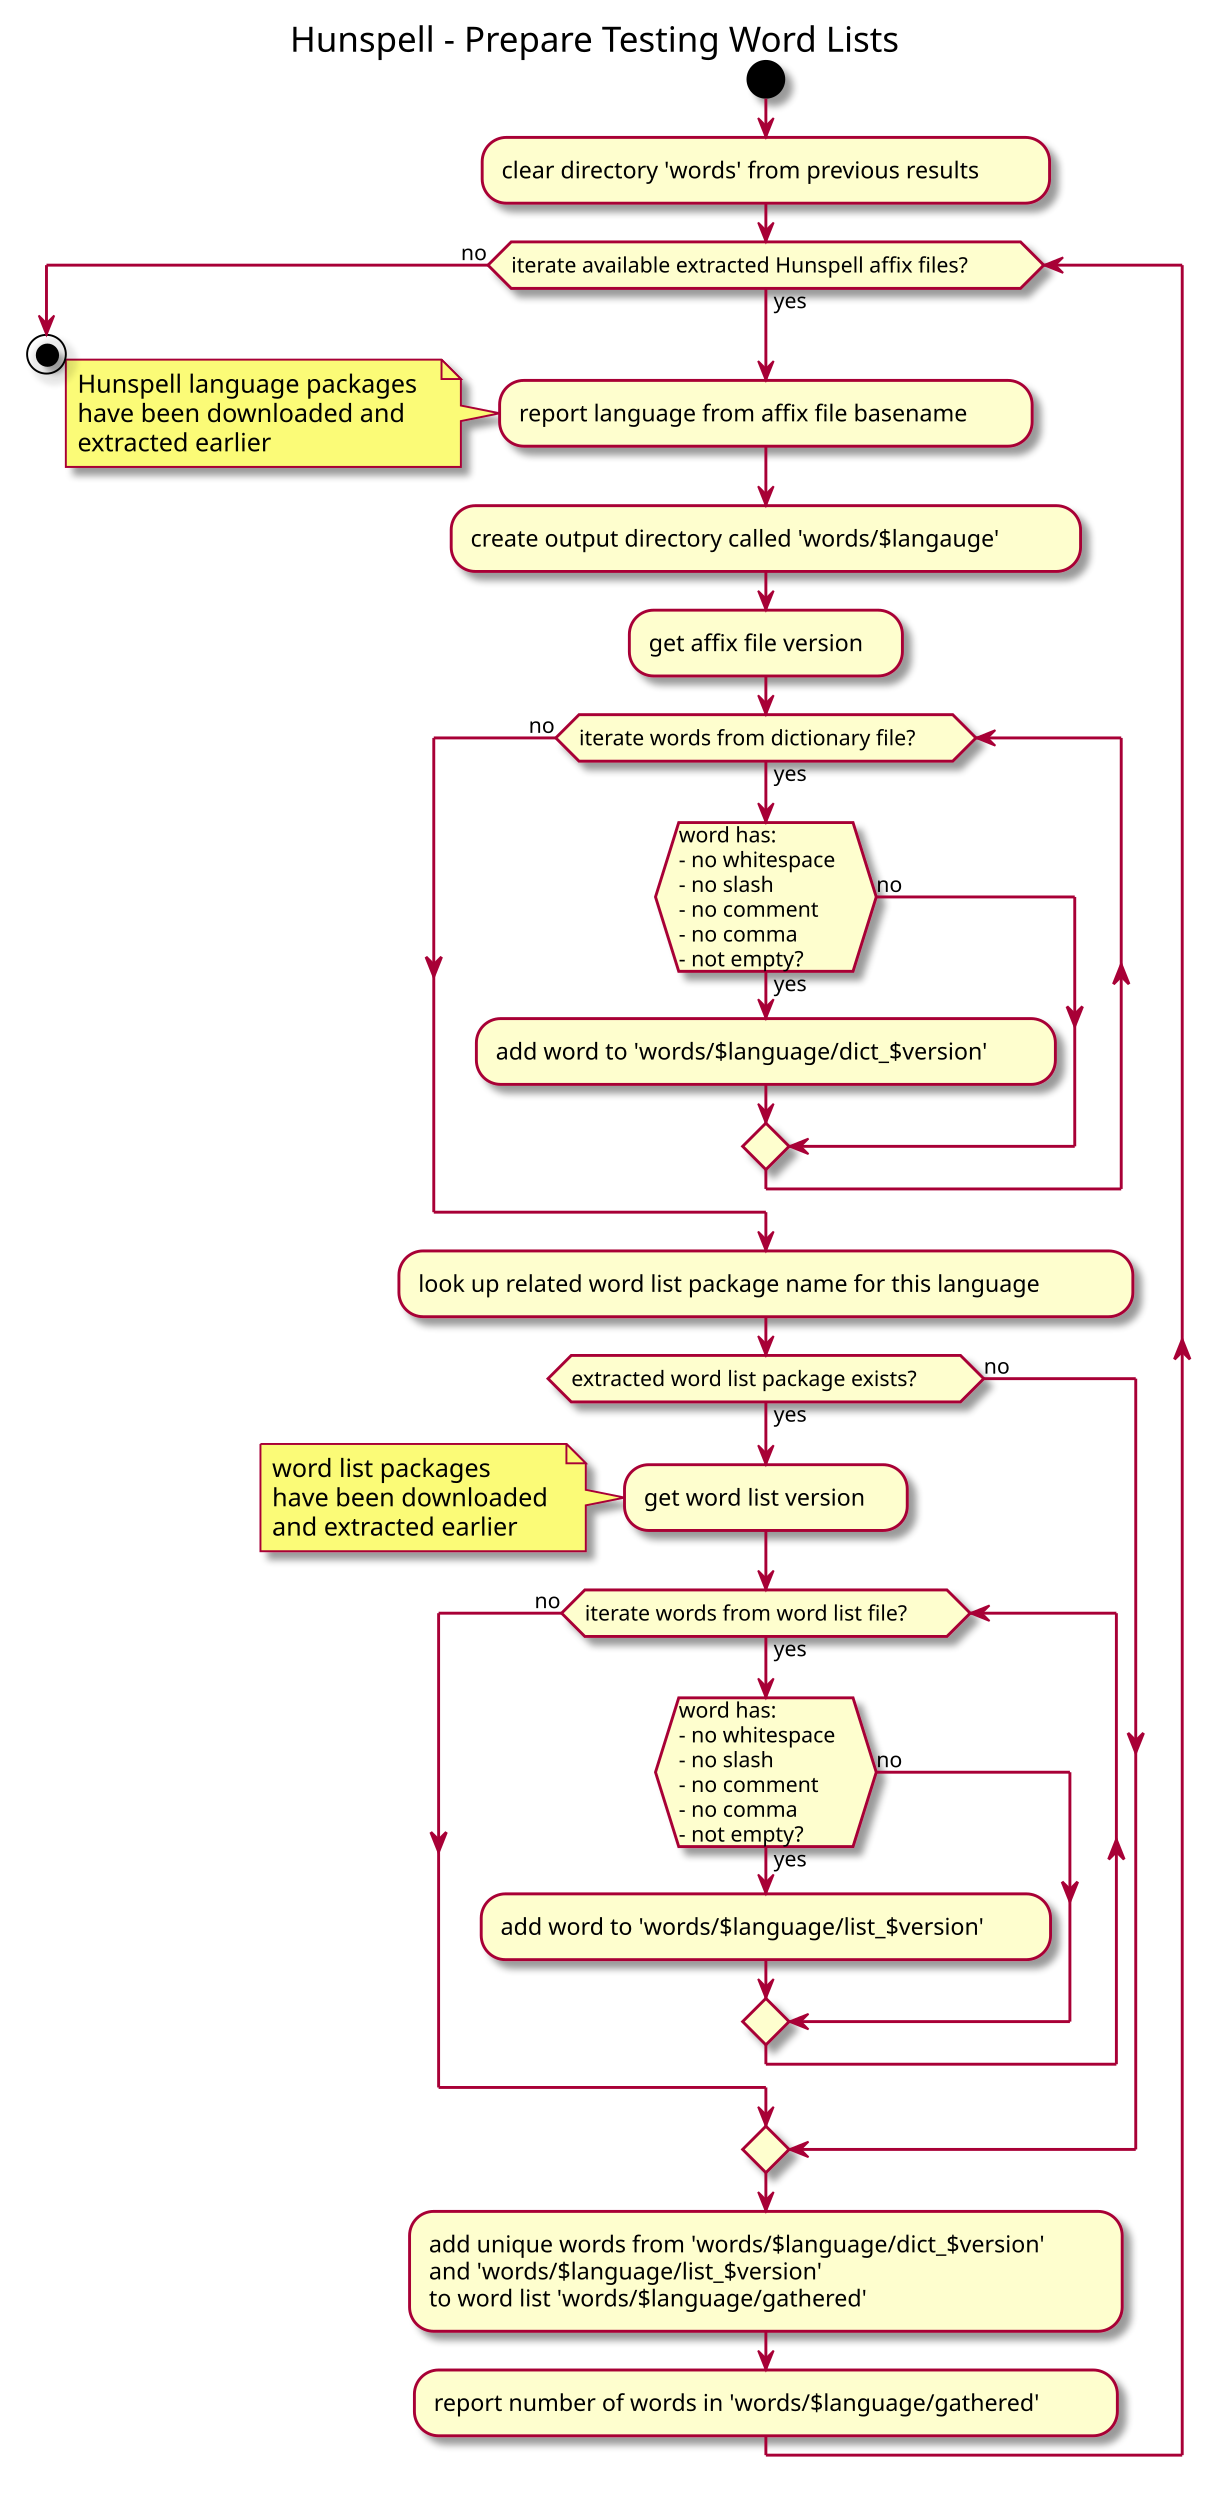
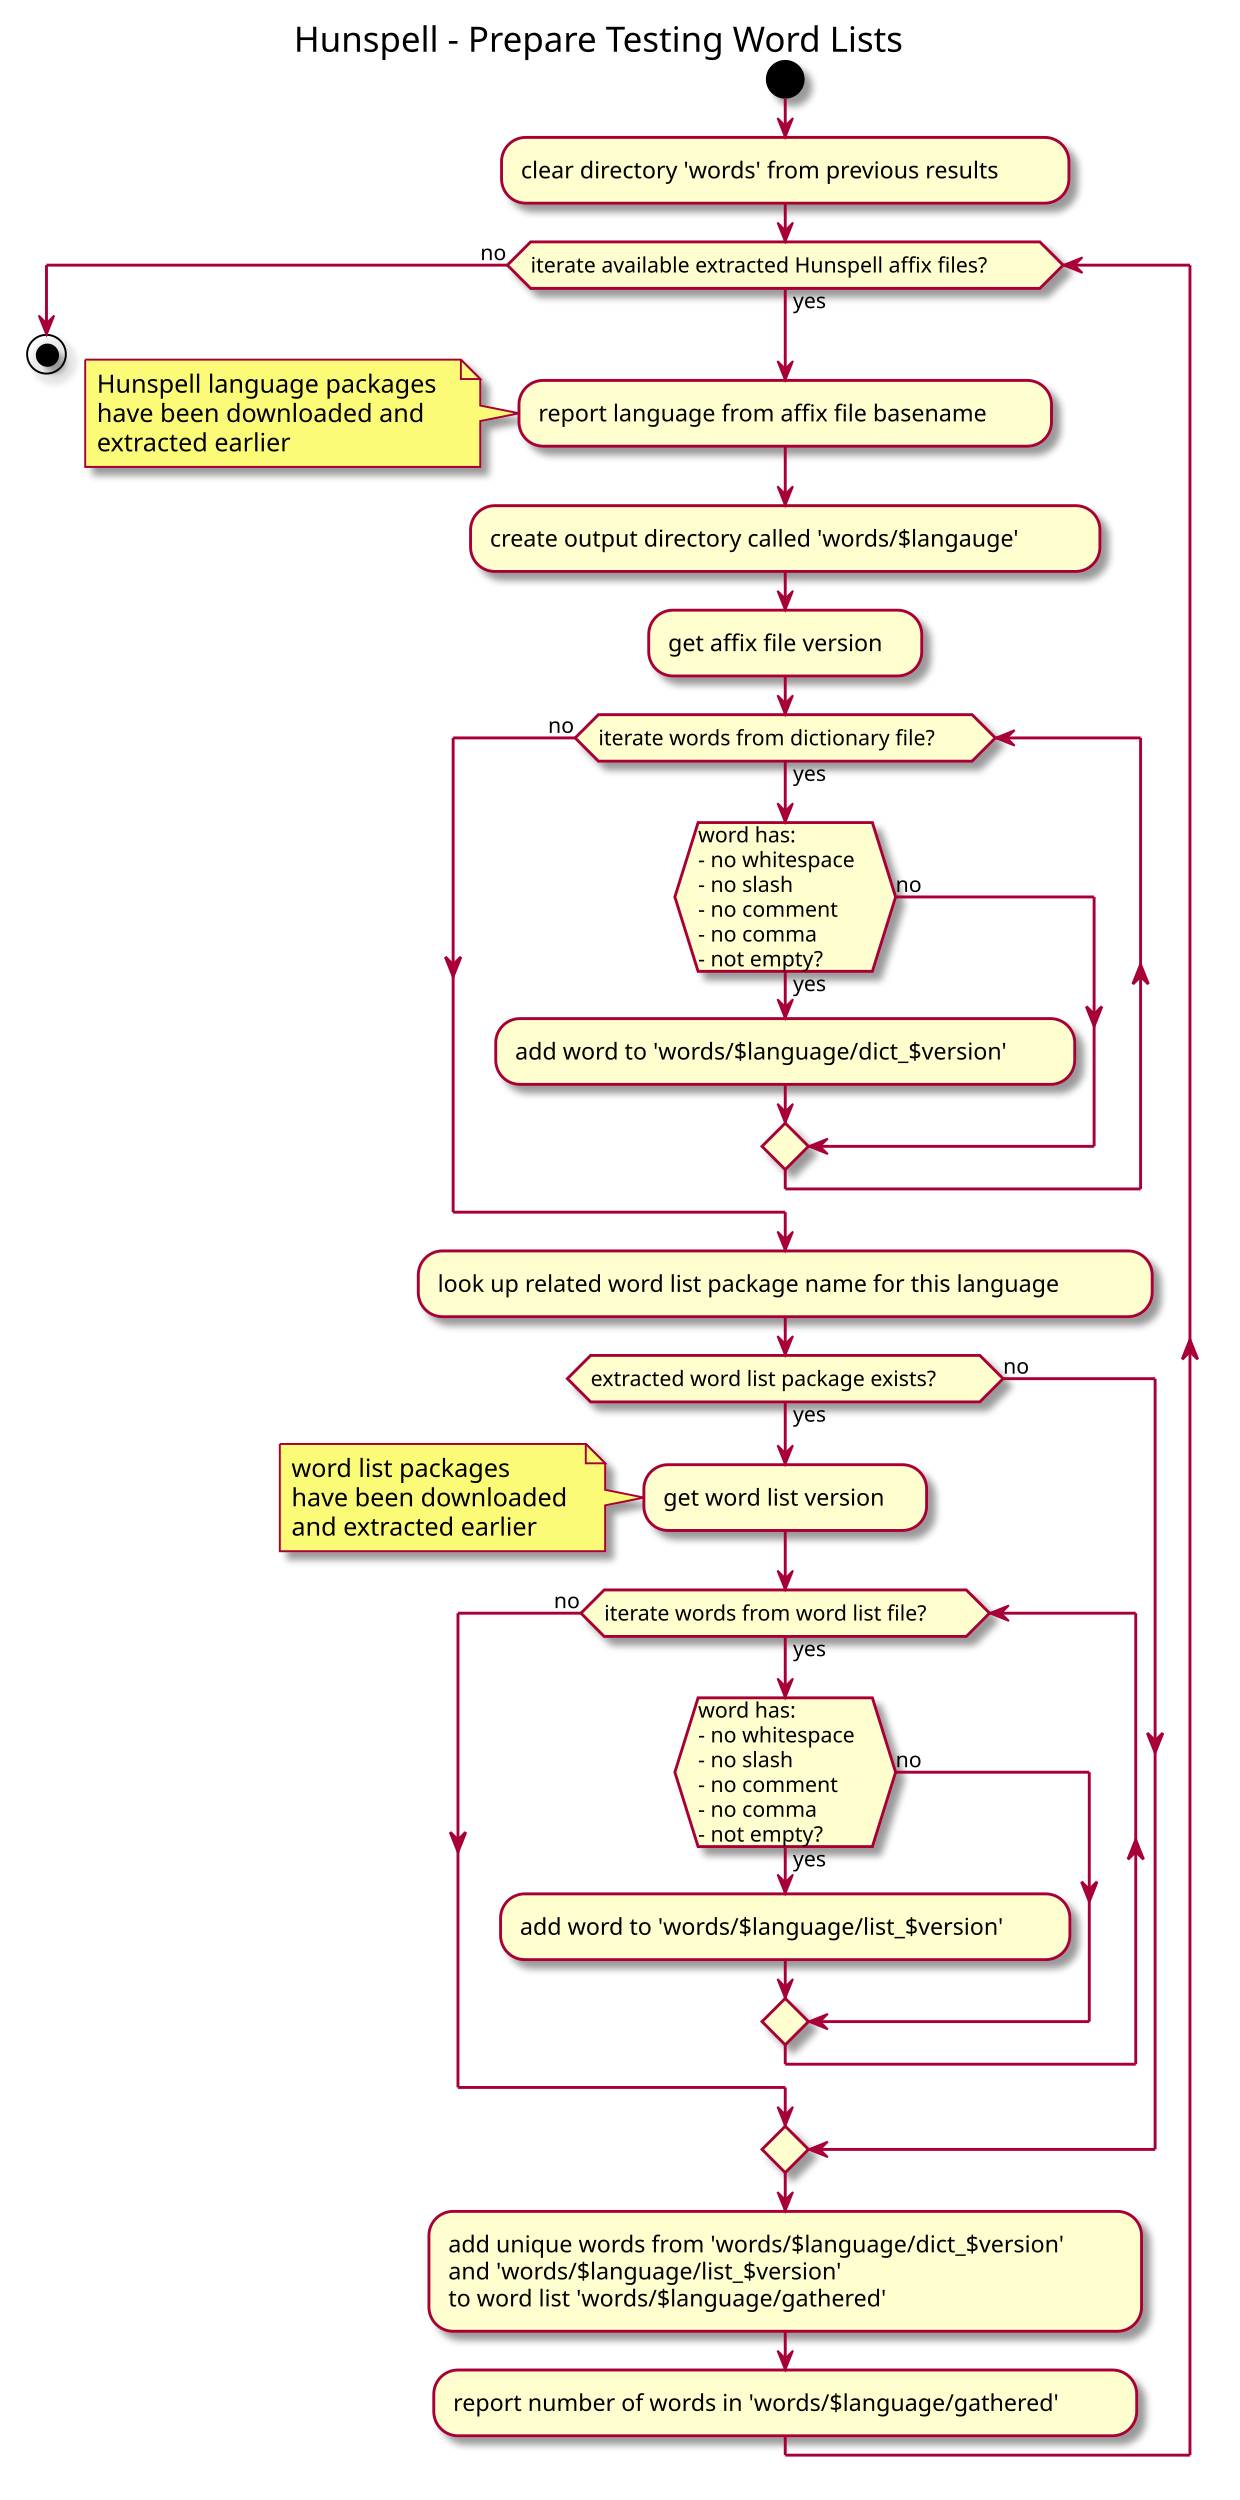
- <svg xmlns="http://www.w3.org/2000/svg" contentScriptType="application/ecmascript" contentStyleType="text/css" height="1291px" preserveAspectRatio="none" style="width:636px;height:1291px;" version="1.1" viewBox="0 0 636 1291" width="636px" zoomAndPan="magnify">
+ <svg xmlns="http://www.w3.org/2000/svg" contentScriptType="application/ecmascript" contentStyleType="text/css" height="1291px" preserveAspectRatio="none" style="width:640px;height:1291px;" version="1.1" viewBox="0 0 640 1291" width="640px" zoomAndPan="magnify">
  <defs>
    <linearGradient id="gq3hmxsclxlo10" x1="0%" x2="100%" y1="50%" y2="50%">
      <stop offset="0%" stop-color="#FFFFFF" />
      <stop offset="100%" stop-color="#FFFFFF" />
    </linearGradient>
    <filter height="300%" id="fq3hmxsclxlo1" width="300%" x="-1" y="-1">
      <feGaussianBlur result="blurOut" stdDeviation="2.0" />
      <feColorMatrix in="blurOut" result="blurOut2" type="matrix" values="0 0 0 0 0 0 0 0 0 0 0 0 0 0 0 0 0 0 .4 0" />
      <feOffset dx="4.0" dy="4.0" in="blurOut2" result="blurOut3" />
      <feBlend in="SourceGraphic" in2="blurOut3" mode="normal" />
    </filter>
  </defs>
  <g>
-     <rect fill="url(#gq3hmxsclxlo10)" height="1291" style="stroke: none; stroke-width: 1.0;" width="636" x="0" y="0" />
-     <text fill="#000000" font-family="sans-serif" font-size="18" lengthAdjust="spacingAndGlyphs" textLength="335" x="149.75" y="26.708">Hunspell - Prepare Testing Word Lists</text>
-     <ellipse cx="395.5" cy="40.953" fill="#000000" filter="url(#fq3hmxsclxlo1)" rx="10" ry="10" style="stroke: none; stroke-width: 1.0;" />
-     <rect fill="#FEFECE" filter="url(#fq3hmxsclxlo1)" height="33.969" rx="12.5" ry="12.5" style="stroke: #A80036; stroke-width: 1.5;" width="293" x="249" y="70.953" />
-     <text fill="#000000" font-family="sans-serif" font-size="12" lengthAdjust="spacingAndGlyphs" textLength="273" x="259" y="92.092">clear directory 'words' from previous results</text>
-     <path d="M34,185.727 L34,241.125 A0,0 0 0 0 34,241.125 L238,241.125 A0,0 0 0 0 238,241.125 L238,217.426 L258,213.426 L238,209.426 L238,195.727 L228,185.727 L34,185.727 A0,0 0 0 0 34,185.727 " fill="#FBFB77" filter="url(#fq3hmxsclxlo1)" style="stroke: #A80036; stroke-width: 1.0;" />
-     <path d="M228,185.727 L228,195.727 L238,195.727 L228,185.727 " fill="#FBFB77" style="stroke: #A80036; stroke-width: 1.0;" />
-     <text fill="#000000" font-family="sans-serif" font-size="13" lengthAdjust="spacingAndGlyphs" textLength="183" x="40" y="202.793">Hunspell language packages</text>
-     <text fill="#000000" font-family="sans-serif" font-size="13" lengthAdjust="spacingAndGlyphs" textLength="175" x="40" y="217.926">have been downloaded and</text>
-     <text fill="#000000" font-family="sans-serif" font-size="13" lengthAdjust="spacingAndGlyphs" textLength="105" x="40" y="233.059">extracted earlier</text>
-     <rect fill="#FEFECE" filter="url(#fq3hmxsclxlo1)" height="33.969" rx="12.5" ry="12.5" style="stroke: #A80036; stroke-width: 1.5;" width="275" x="258" y="196.441" />
-     <text fill="#000000" font-family="sans-serif" font-size="12" lengthAdjust="spacingAndGlyphs" textLength="255" x="268" y="217.58">report language from affix file basename</text>
-     <rect fill="#FEFECE" filter="url(#fq3hmxsclxlo1)" height="33.969" rx="12.5" ry="12.5" style="stroke: #A80036; stroke-width: 1.5;" width="325" x="233" y="261.125" />
-     <text fill="#000000" font-family="sans-serif" font-size="12" lengthAdjust="spacingAndGlyphs" textLength="305" x="243" y="282.264">create output directory called 'words/$langauge'</text>
-     <rect fill="#FEFECE" filter="url(#fq3hmxsclxlo1)" height="33.969" rx="12.5" ry="12.5" style="stroke: #A80036; stroke-width: 1.5;" width="141" x="325" y="315.094" />
-     <text fill="#000000" font-family="sans-serif" font-size="12" lengthAdjust="spacingAndGlyphs" textLength="121" x="335" y="336.232">get affix file version</text>
-     <rect fill="#FEFECE" filter="url(#fq3hmxsclxlo1)" height="33.969" rx="12.5" ry="12.5" style="stroke: #A80036; stroke-width: 1.5;" width="299" x="246" y="526.003" />
-     <text fill="#000000" font-family="sans-serif" font-size="12" lengthAdjust="spacingAndGlyphs" textLength="279" x="256" y="547.142">add word to 'words/$language/dict_$version'</text>
-     <polygon fill="#FEFECE" filter="url(#fq3hmxsclxlo1)" points="350.5,424.773,440.5,424.773,452.5,463.187,440.5,501.601,350.5,501.601,338.5,463.187,350.5,424.773" style="stroke: #A80036; stroke-width: 1.5;" />
-     <text fill="#000000" font-family="sans-serif" font-size="11" lengthAdjust="spacingAndGlyphs" textLength="20" x="399.5" y="511.812">yes</text>
-     <text fill="#000000" font-family="sans-serif" font-size="11" lengthAdjust="spacingAndGlyphs" textLength="57" x="350.5" y="434.983">word has:</text>
-     <text fill="#000000" font-family="sans-serif" font-size="11" lengthAdjust="spacingAndGlyphs" textLength="90" x="350.5" y="447.788">- no whitespace</text>
-     <text fill="#000000" font-family="sans-serif" font-size="11" lengthAdjust="spacingAndGlyphs" textLength="57" x="350.5" y="460.593">- no slash</text>
-     <text fill="#000000" font-family="sans-serif" font-size="11" lengthAdjust="spacingAndGlyphs" textLength="79" x="350.5" y="473.397">- no comment</text>
-     <text fill="#000000" font-family="sans-serif" font-size="11" lengthAdjust="spacingAndGlyphs" textLength="68" x="350.5" y="486.202">- no comma</text>
-     <text fill="#000000" font-family="sans-serif" font-size="11" lengthAdjust="spacingAndGlyphs" textLength="71" x="350.5" y="499.007">- not empty?</text>
-     <text fill="#000000" font-family="sans-serif" font-size="11" lengthAdjust="spacingAndGlyphs" textLength="14" x="452.5" y="460.593">no</text>
-     <polygon fill="#FEFECE" filter="url(#fq3hmxsclxlo1)" points="395.5,579.972,407.5,591.972,395.5,603.972,383.5,591.972,395.5,579.972" style="stroke: #A80036; stroke-width: 1.5;" />
-     <polygon fill="#FEFECE" filter="url(#fq3hmxsclxlo1)" points="299,369.062,492,369.062,504,381.062,492,393.062,299,393.062,287,381.062,299,369.062" style="stroke: #A80036; stroke-width: 1.5;" />
-     <text fill="#000000" font-family="sans-serif" font-size="11" lengthAdjust="spacingAndGlyphs" textLength="20" x="399.5" y="403.273">yes</text>
-     <text fill="#000000" font-family="sans-serif" font-size="11" lengthAdjust="spacingAndGlyphs" textLength="193" x="299" y="384.871">iterate words from dictionary file?</text>
-     <text fill="#000000" font-family="sans-serif" font-size="11" lengthAdjust="spacingAndGlyphs" textLength="14" x="273" y="378.468">no</text>
-     <rect fill="#FEFECE" filter="url(#fq3hmxsclxlo1)" height="33.969" rx="12.5" ry="12.5" style="stroke: #A80036; stroke-width: 1.5;" width="379" x="206" y="645.972" />
-     <text fill="#000000" font-family="sans-serif" font-size="12" lengthAdjust="spacingAndGlyphs" textLength="359" x="216" y="667.111">look up related word list package name for this language</text>
-     <path d="M134.5,745.651 L134.5,801.05 A0,0 0 0 0 134.5,801.05 L302.5,801.05 A0,0 0 0 0 302.5,801.05 L302.5,777.351 L322.5,773.351 L302.5,769.351 L302.5,755.651 L292.5,745.651 L134.5,745.651 A0,0 0 0 0 134.5,745.651 " fill="#FBFB77" filter="url(#fq3hmxsclxlo1)" style="stroke: #A80036; stroke-width: 1.0;" />
-     <path d="M292.5,745.651 L292.5,755.651 L302.5,755.651 L292.5,745.651 " fill="#FBFB77" style="stroke: #A80036; stroke-width: 1.0;" />
-     <text fill="#000000" font-family="sans-serif" font-size="13" lengthAdjust="spacingAndGlyphs" textLength="117" x="140.5" y="762.718">word list packages</text>
-     <text fill="#000000" font-family="sans-serif" font-size="13" lengthAdjust="spacingAndGlyphs" textLength="147" x="140.5" y="777.851">have been downloaded</text>
-     <text fill="#000000" font-family="sans-serif" font-size="13" lengthAdjust="spacingAndGlyphs" textLength="133" x="140.5" y="792.984">and extracted earlier</text>
-     <rect fill="#FEFECE" filter="url(#fq3hmxsclxlo1)" height="33.969" rx="12.5" ry="12.5" style="stroke: #A80036; stroke-width: 1.5;" width="146" x="322.5" y="756.366" />
-     <text fill="#000000" font-family="sans-serif" font-size="12" lengthAdjust="spacingAndGlyphs" textLength="126" x="332.5" y="777.505">get word list version</text>
-     <rect fill="#FEFECE" filter="url(#fq3hmxsclxlo1)" height="33.969" rx="12.5" ry="12.5" style="stroke: #A80036; stroke-width: 1.5;" width="294" x="248.5" y="977.991" />
-     <text fill="#000000" font-family="sans-serif" font-size="12" lengthAdjust="spacingAndGlyphs" textLength="274" x="258.5" y="999.129">add word to 'words/$language/list_$version'</text>
-     <polygon fill="#FEFECE" filter="url(#fq3hmxsclxlo1)" points="350.5,876.76,440.5,876.76,452.5,915.174,440.5,953.588,350.5,953.588,338.5,915.174,350.5,876.76" style="stroke: #A80036; stroke-width: 1.5;" />
-     <text fill="#000000" font-family="sans-serif" font-size="11" lengthAdjust="spacingAndGlyphs" textLength="20" x="399.5" y="963.799">yes</text>
-     <text fill="#000000" font-family="sans-serif" font-size="11" lengthAdjust="spacingAndGlyphs" textLength="57" x="350.5" y="886.971">word has:</text>
-     <text fill="#000000" font-family="sans-serif" font-size="11" lengthAdjust="spacingAndGlyphs" textLength="90" x="350.5" y="899.775">- no whitespace</text>
-     <text fill="#000000" font-family="sans-serif" font-size="11" lengthAdjust="spacingAndGlyphs" textLength="57" x="350.5" y="912.58">- no slash</text>
-     <text fill="#000000" font-family="sans-serif" font-size="11" lengthAdjust="spacingAndGlyphs" textLength="79" x="350.5" y="925.385">- no comment</text>
-     <text fill="#000000" font-family="sans-serif" font-size="11" lengthAdjust="spacingAndGlyphs" textLength="68" x="350.5" y="938.189">- no comma</text>
-     <text fill="#000000" font-family="sans-serif" font-size="11" lengthAdjust="spacingAndGlyphs" textLength="71" x="350.5" y="950.994">- not empty?</text>
-     <text fill="#000000" font-family="sans-serif" font-size="11" lengthAdjust="spacingAndGlyphs" textLength="14" x="452.5" y="912.58">no</text>
-     <polygon fill="#FEFECE" filter="url(#fq3hmxsclxlo1)" points="395.5,1031.959,407.5,1043.959,395.5,1055.959,383.5,1043.959,395.5,1031.959" style="stroke: #A80036; stroke-width: 1.5;" />
-     <polygon fill="#FEFECE" filter="url(#fq3hmxsclxlo1)" points="302,821.05,489,821.05,501,833.05,489,845.05,302,845.05,290,833.05,302,821.05" style="stroke: #A80036; stroke-width: 1.5;" />
-     <text fill="#000000" font-family="sans-serif" font-size="11" lengthAdjust="spacingAndGlyphs" textLength="20" x="399.5" y="855.26">yes</text>
-     <text fill="#000000" font-family="sans-serif" font-size="11" lengthAdjust="spacingAndGlyphs" textLength="187" x="302" y="836.858">iterate words from word list file?</text>
-     <text fill="#000000" font-family="sans-serif" font-size="11" lengthAdjust="spacingAndGlyphs" textLength="14" x="276" y="830.456">no</text>
-     <polygon fill="#FEFECE" filter="url(#fq3hmxsclxlo1)" points="295,699.941,496,699.941,508,711.941,496,723.941,295,723.941,283,711.941,295,699.941" style="stroke: #A80036; stroke-width: 1.5;" />
-     <text fill="#000000" font-family="sans-serif" font-size="11" lengthAdjust="spacingAndGlyphs" textLength="20" x="399.5" y="734.151">yes</text>
-     <text fill="#000000" font-family="sans-serif" font-size="11" lengthAdjust="spacingAndGlyphs" textLength="201" x="295" y="715.749">extracted word list package exists?</text>
-     <text fill="#000000" font-family="sans-serif" font-size="11" lengthAdjust="spacingAndGlyphs" textLength="14" x="508" y="709.347">no</text>
-     <polygon fill="#FEFECE" filter="url(#fq3hmxsclxlo1)" points="395.5,1097.959,407.5,1109.959,395.5,1121.959,383.5,1109.959,395.5,1097.959" style="stroke: #A80036; stroke-width: 1.5;" />
-     <rect fill="#FEFECE" filter="url(#fq3hmxsclxlo1)" height="61.906" rx="12.5" ry="12.5" style="stroke: #A80036; stroke-width: 1.5;" width="368" x="211.5" y="1141.959" />
-     <text fill="#000000" font-family="sans-serif" font-size="12" lengthAdjust="spacingAndGlyphs" textLength="348" x="221.5" y="1163.098">add unique words from 'words/$language/dict_$version'</text>
-     <text fill="#000000" font-family="sans-serif" font-size="12" lengthAdjust="spacingAndGlyphs" textLength="223" x="221.5" y="1177.067">and 'words/$language/list_$version'</text>
-     <text fill="#000000" font-family="sans-serif" font-size="12" lengthAdjust="spacingAndGlyphs" textLength="249" x="221.5" y="1191.036">to word list 'words/$language/gathered'</text>
-     <rect fill="#FEFECE" filter="url(#fq3hmxsclxlo1)" height="33.969" rx="12.5" ry="12.5" style="stroke: #A80036; stroke-width: 1.5;" width="363" x="214" y="1223.866" />
-     <text fill="#000000" font-family="sans-serif" font-size="12" lengthAdjust="spacingAndGlyphs" textLength="343" x="224" y="1245.004">report number of words in 'words/$language/gathered'</text>
-     <polygon fill="#FEFECE" filter="url(#fq3hmxsclxlo1)" points="264,124.922,527,124.922,539,136.922,527,148.922,264,148.922,252,136.922,264,124.922" style="stroke: #A80036; stroke-width: 1.5;" />
-     <text fill="#000000" font-family="sans-serif" font-size="11" lengthAdjust="spacingAndGlyphs" textLength="20" x="399.5" y="159.132">yes</text>
-     <text fill="#000000" font-family="sans-serif" font-size="11" lengthAdjust="spacingAndGlyphs" textLength="263" x="264" y="140.73">iterate available extracted Hunspell affix files?</text>
-     <text fill="#000000" font-family="sans-serif" font-size="11" lengthAdjust="spacingAndGlyphs" textLength="14" x="238" y="134.328">no</text>
+     <rect fill="url(#gq3hmxsclxlo10)" height="1291" style="stroke: none; stroke-width: 1.0;" width="640" x="0" y="0" />
+     <text fill="#000000" font-family="sans-serif" font-size="18" lengthAdjust="spacingAndGlyphs" textLength="335" x="151.75" y="26.708">Hunspell - Prepare Testing Word Lists</text>
+     <ellipse cx="405.5" cy="40.953" fill="#000000" filter="url(#fq3hmxsclxlo1)" rx="10" ry="10" style="stroke: none; stroke-width: 1.0;" />
+     <rect fill="#FEFECE" filter="url(#fq3hmxsclxlo1)" height="33.969" rx="12.5" ry="12.5" style="stroke: #A80036; stroke-width: 1.5;" width="293" x="259" y="70.953" />
+     <text fill="#000000" font-family="sans-serif" font-size="12" lengthAdjust="spacingAndGlyphs" textLength="273" x="269" y="92.092">clear directory 'words' from previous results</text>
+     <path d="M44,185.727 L44,241.125 A0,0 0 0 0 44,241.125 L248,241.125 A0,0 0 0 0 248,241.125 L248,217.426 L268,213.426 L248,209.426 L248,195.727 L238,185.727 L44,185.727 A0,0 0 0 0 44,185.727 " fill="#FBFB77" filter="url(#fq3hmxsclxlo1)" style="stroke: #A80036; stroke-width: 1.0;" />
+     <path d="M238,185.727 L238,195.727 L248,195.727 L238,185.727 " fill="#FBFB77" style="stroke: #A80036; stroke-width: 1.0;" />
+     <text fill="#000000" font-family="sans-serif" font-size="13" lengthAdjust="spacingAndGlyphs" textLength="183" x="50" y="202.793">Hunspell language packages</text>
+     <text fill="#000000" font-family="sans-serif" font-size="13" lengthAdjust="spacingAndGlyphs" textLength="175" x="50" y="217.926">have been downloaded and</text>
+     <text fill="#000000" font-family="sans-serif" font-size="13" lengthAdjust="spacingAndGlyphs" textLength="105" x="50" y="233.059">extracted earlier</text>
+     <rect fill="#FEFECE" filter="url(#fq3hmxsclxlo1)" height="33.969" rx="12.5" ry="12.5" style="stroke: #A80036; stroke-width: 1.5;" width="275" x="268" y="196.441" />
+     <text fill="#000000" font-family="sans-serif" font-size="12" lengthAdjust="spacingAndGlyphs" textLength="255" x="278" y="217.58">report language from affix file basename</text>
+     <rect fill="#FEFECE" filter="url(#fq3hmxsclxlo1)" height="33.969" rx="12.5" ry="12.5" style="stroke: #A80036; stroke-width: 1.5;" width="325" x="243" y="261.125" />
+     <text fill="#000000" font-family="sans-serif" font-size="12" lengthAdjust="spacingAndGlyphs" textLength="305" x="253" y="282.264">create output directory called 'words/$langauge'</text>
+     <rect fill="#FEFECE" filter="url(#fq3hmxsclxlo1)" height="33.969" rx="12.5" ry="12.5" style="stroke: #A80036; stroke-width: 1.5;" width="141" x="335" y="315.094" />
+     <text fill="#000000" font-family="sans-serif" font-size="12" lengthAdjust="spacingAndGlyphs" textLength="121" x="345" y="336.232">get affix file version</text>
+     <rect fill="#FEFECE" filter="url(#fq3hmxsclxlo1)" height="33.969" rx="12.5" ry="12.5" style="stroke: #A80036; stroke-width: 1.5;" width="299" x="256" y="526.003" />
+     <text fill="#000000" font-family="sans-serif" font-size="12" lengthAdjust="spacingAndGlyphs" textLength="279" x="266" y="547.142">add word to 'words/$language/dict_$version'</text>
+     <polygon fill="#FEFECE" filter="url(#fq3hmxsclxlo1)" points="360.5,424.773,450.5,424.773,462.5,463.187,450.5,501.601,360.5,501.601,348.5,463.187,360.5,424.773" style="stroke: #A80036; stroke-width: 1.5;" />
+     <text fill="#000000" font-family="sans-serif" font-size="11" lengthAdjust="spacingAndGlyphs" textLength="20" x="409.5" y="511.812">yes</text>
+     <text fill="#000000" font-family="sans-serif" font-size="11" lengthAdjust="spacingAndGlyphs" textLength="57" x="360.5" y="434.983">word has:</text>
+     <text fill="#000000" font-family="sans-serif" font-size="11" lengthAdjust="spacingAndGlyphs" textLength="90" x="360.5" y="447.788">- no whitespace</text>
+     <text fill="#000000" font-family="sans-serif" font-size="11" lengthAdjust="spacingAndGlyphs" textLength="57" x="360.5" y="460.593">- no slash</text>
+     <text fill="#000000" font-family="sans-serif" font-size="11" lengthAdjust="spacingAndGlyphs" textLength="79" x="360.5" y="473.397">- no comment</text>
+     <text fill="#000000" font-family="sans-serif" font-size="11" lengthAdjust="spacingAndGlyphs" textLength="68" x="360.5" y="486.202">- no comma</text>
+     <text fill="#000000" font-family="sans-serif" font-size="11" lengthAdjust="spacingAndGlyphs" textLength="71" x="360.5" y="499.007">- not empty?</text>
+     <text fill="#000000" font-family="sans-serif" font-size="11" lengthAdjust="spacingAndGlyphs" textLength="14" x="462.5" y="460.593">no</text>
+     <polygon fill="#FEFECE" filter="url(#fq3hmxsclxlo1)" points="405.5,579.972,417.5,591.972,405.5,603.972,393.5,591.972,405.5,579.972" style="stroke: #A80036; stroke-width: 1.5;" />
+     <polygon fill="#FEFECE" filter="url(#fq3hmxsclxlo1)" points="309,369.062,502,369.062,514,381.062,502,393.062,309,393.062,297,381.062,309,369.062" style="stroke: #A80036; stroke-width: 1.5;" />
+     <text fill="#000000" font-family="sans-serif" font-size="11" lengthAdjust="spacingAndGlyphs" textLength="20" x="409.5" y="403.273">yes</text>
+     <text fill="#000000" font-family="sans-serif" font-size="11" lengthAdjust="spacingAndGlyphs" textLength="193" x="309" y="384.871">iterate words from dictionary file?</text>
+     <text fill="#000000" font-family="sans-serif" font-size="11" lengthAdjust="spacingAndGlyphs" textLength="14" x="283" y="378.468">no</text>
+     <rect fill="#FEFECE" filter="url(#fq3hmxsclxlo1)" height="33.969" rx="12.5" ry="12.5" style="stroke: #A80036; stroke-width: 1.5;" width="379" x="216" y="645.972" />
+     <text fill="#000000" font-family="sans-serif" font-size="12" lengthAdjust="spacingAndGlyphs" textLength="359" x="226" y="667.111">look up related word list package name for this language</text>
+     <path d="M144.5,745.651 L144.5,801.05 A0,0 0 0 0 144.5,801.05 L312.5,801.05 A0,0 0 0 0 312.5,801.05 L312.5,777.351 L332.5,773.351 L312.5,769.351 L312.5,755.651 L302.5,745.651 L144.5,745.651 A0,0 0 0 0 144.5,745.651 " fill="#FBFB77" filter="url(#fq3hmxsclxlo1)" style="stroke: #A80036; stroke-width: 1.0;" />
+     <path d="M302.5,745.651 L302.5,755.651 L312.5,755.651 L302.5,745.651 " fill="#FBFB77" style="stroke: #A80036; stroke-width: 1.0;" />
+     <text fill="#000000" font-family="sans-serif" font-size="13" lengthAdjust="spacingAndGlyphs" textLength="117" x="150.5" y="762.718">word list packages</text>
+     <text fill="#000000" font-family="sans-serif" font-size="13" lengthAdjust="spacingAndGlyphs" textLength="147" x="150.5" y="777.851">have been downloaded</text>
+     <text fill="#000000" font-family="sans-serif" font-size="13" lengthAdjust="spacingAndGlyphs" textLength="133" x="150.5" y="792.984">and extracted earlier</text>
+     <rect fill="#FEFECE" filter="url(#fq3hmxsclxlo1)" height="33.969" rx="12.5" ry="12.5" style="stroke: #A80036; stroke-width: 1.5;" width="146" x="332.5" y="756.366" />
+     <text fill="#000000" font-family="sans-serif" font-size="12" lengthAdjust="spacingAndGlyphs" textLength="126" x="342.5" y="777.505">get word list version</text>
+     <rect fill="#FEFECE" filter="url(#fq3hmxsclxlo1)" height="33.969" rx="12.5" ry="12.5" style="stroke: #A80036; stroke-width: 1.5;" width="294" x="258.5" y="977.991" />
+     <text fill="#000000" font-family="sans-serif" font-size="12" lengthAdjust="spacingAndGlyphs" textLength="274" x="268.5" y="999.129">add word to 'words/$language/list_$version'</text>
+     <polygon fill="#FEFECE" filter="url(#fq3hmxsclxlo1)" points="360.5,876.76,450.5,876.76,462.5,915.174,450.5,953.588,360.5,953.588,348.5,915.174,360.5,876.76" style="stroke: #A80036; stroke-width: 1.5;" />
+     <text fill="#000000" font-family="sans-serif" font-size="11" lengthAdjust="spacingAndGlyphs" textLength="20" x="409.5" y="963.799">yes</text>
+     <text fill="#000000" font-family="sans-serif" font-size="11" lengthAdjust="spacingAndGlyphs" textLength="57" x="360.5" y="886.971">word has:</text>
+     <text fill="#000000" font-family="sans-serif" font-size="11" lengthAdjust="spacingAndGlyphs" textLength="90" x="360.5" y="899.775">- no whitespace</text>
+     <text fill="#000000" font-family="sans-serif" font-size="11" lengthAdjust="spacingAndGlyphs" textLength="57" x="360.5" y="912.58">- no slash</text>
+     <text fill="#000000" font-family="sans-serif" font-size="11" lengthAdjust="spacingAndGlyphs" textLength="79" x="360.5" y="925.385">- no comment</text>
+     <text fill="#000000" font-family="sans-serif" font-size="11" lengthAdjust="spacingAndGlyphs" textLength="68" x="360.5" y="938.189">- no comma</text>
+     <text fill="#000000" font-family="sans-serif" font-size="11" lengthAdjust="spacingAndGlyphs" textLength="71" x="360.5" y="950.994">- not empty?</text>
+     <text fill="#000000" font-family="sans-serif" font-size="11" lengthAdjust="spacingAndGlyphs" textLength="14" x="462.5" y="912.58">no</text>
+     <polygon fill="#FEFECE" filter="url(#fq3hmxsclxlo1)" points="405.5,1031.959,417.5,1043.959,405.5,1055.959,393.5,1043.959,405.5,1031.959" style="stroke: #A80036; stroke-width: 1.5;" />
+     <polygon fill="#FEFECE" filter="url(#fq3hmxsclxlo1)" points="312,821.05,499,821.05,511,833.05,499,845.05,312,845.05,300,833.05,312,821.05" style="stroke: #A80036; stroke-width: 1.5;" />
+     <text fill="#000000" font-family="sans-serif" font-size="11" lengthAdjust="spacingAndGlyphs" textLength="20" x="409.5" y="855.26">yes</text>
+     <text fill="#000000" font-family="sans-serif" font-size="11" lengthAdjust="spacingAndGlyphs" textLength="187" x="312" y="836.858">iterate words from word list file?</text>
+     <text fill="#000000" font-family="sans-serif" font-size="11" lengthAdjust="spacingAndGlyphs" textLength="14" x="286" y="830.456">no</text>
+     <polygon fill="#FEFECE" filter="url(#fq3hmxsclxlo1)" points="305,699.941,506,699.941,518,711.941,506,723.941,305,723.941,293,711.941,305,699.941" style="stroke: #A80036; stroke-width: 1.5;" />
+     <text fill="#000000" font-family="sans-serif" font-size="11" lengthAdjust="spacingAndGlyphs" textLength="20" x="409.5" y="734.151">yes</text>
+     <text fill="#000000" font-family="sans-serif" font-size="11" lengthAdjust="spacingAndGlyphs" textLength="201" x="305" y="715.749">extracted word list package exists?</text>
+     <text fill="#000000" font-family="sans-serif" font-size="11" lengthAdjust="spacingAndGlyphs" textLength="14" x="518" y="709.347">no</text>
+     <polygon fill="#FEFECE" filter="url(#fq3hmxsclxlo1)" points="405.5,1097.959,417.5,1109.959,405.5,1121.959,393.5,1109.959,405.5,1097.959" style="stroke: #A80036; stroke-width: 1.5;" />
+     <rect fill="#FEFECE" filter="url(#fq3hmxsclxlo1)" height="61.906" rx="12.5" ry="12.5" style="stroke: #A80036; stroke-width: 1.5;" width="368" x="221.5" y="1141.959" />
+     <text fill="#000000" font-family="sans-serif" font-size="12" lengthAdjust="spacingAndGlyphs" textLength="348" x="231.5" y="1163.098">add unique words from 'words/$language/dict_$version'</text>
+     <text fill="#000000" font-family="sans-serif" font-size="12" lengthAdjust="spacingAndGlyphs" textLength="223" x="231.5" y="1177.067">and 'words/$language/list_$version'</text>
+     <text fill="#000000" font-family="sans-serif" font-size="12" lengthAdjust="spacingAndGlyphs" textLength="249" x="231.5" y="1191.036">to word list 'words/$language/gathered'</text>
+     <rect fill="#FEFECE" filter="url(#fq3hmxsclxlo1)" height="33.969" rx="12.5" ry="12.5" style="stroke: #A80036; stroke-width: 1.5;" width="363" x="224" y="1223.866" />
+     <text fill="#000000" font-family="sans-serif" font-size="12" lengthAdjust="spacingAndGlyphs" textLength="343" x="234" y="1245.004">report number of words in 'words/$language/gathered'</text>
+     <polygon fill="#FEFECE" filter="url(#fq3hmxsclxlo1)" points="274,124.922,537,124.922,549,136.922,537,148.922,274,148.922,262,136.922,274,124.922" style="stroke: #A80036; stroke-width: 1.5;" />
+     <text fill="#000000" font-family="sans-serif" font-size="11" lengthAdjust="spacingAndGlyphs" textLength="20" x="409.5" y="159.132">yes</text>
+     <text fill="#000000" font-family="sans-serif" font-size="11" lengthAdjust="spacingAndGlyphs" textLength="263" x="274" y="140.73">iterate available extracted Hunspell affix files?</text>
+     <text fill="#000000" font-family="sans-serif" font-size="11" lengthAdjust="spacingAndGlyphs" textLength="14" x="248" y="134.328">no</text>
    <ellipse cx="24" cy="182.922" fill="none" filter="url(#fq3hmxsclxlo1)" rx="10" ry="10" style="stroke: #000000; stroke-width: 1.0;" />
    <ellipse cx="24.5" cy="183.422" fill="#000000" filter="url(#fq3hmxsclxlo1)" rx="6" ry="6" style="stroke: none; stroke-width: 1.0;" />
-     <line style="stroke: #A80036; stroke-width: 1.5;" x1="395.5" x2="395.5" y1="50.953" y2="70.953" />
-     <polygon fill="#A80036" points="391.5,60.953,395.5,70.953,399.5,60.953,395.5,64.953" style="stroke: #A80036; stroke-width: 1.0;" />
-     <line style="stroke: #A80036; stroke-width: 1.5;" x1="395.5" x2="395.5" y1="230.41" y2="261.125" />
-     <polygon fill="#A80036" points="391.5,251.125,395.5,261.125,399.5,251.125,395.5,255.125" style="stroke: #A80036; stroke-width: 1.0;" />
-     <line style="stroke: #A80036; stroke-width: 1.5;" x1="395.5" x2="395.5" y1="295.094" y2="315.094" />
-     <polygon fill="#A80036" points="391.5,305.094,395.5,315.094,399.5,305.094,395.5,309.094" style="stroke: #A80036; stroke-width: 1.0;" />
-     <line style="stroke: #A80036; stroke-width: 1.5;" x1="395.5" x2="395.5" y1="501.601" y2="526.003" />
-     <polygon fill="#A80036" points="391.5,516.003,395.5,526.003,399.5,516.003,395.5,520.003" style="stroke: #A80036; stroke-width: 1.0;" />
-     <line style="stroke: #A80036; stroke-width: 1.5;" x1="452.5" x2="555" y1="463.187" y2="463.187" />
-     <polygon fill="#A80036" points="551,519.781,555,529.781,559,519.781,555,523.781" style="stroke: #A80036; stroke-width: 1.5;" />
-     <line style="stroke: #A80036; stroke-width: 1.5;" x1="555" x2="555" y1="463.187" y2="591.972" />
-     <line style="stroke: #A80036; stroke-width: 1.5;" x1="555" x2="407.5" y1="591.972" y2="591.972" />
-     <polygon fill="#A80036" points="417.5,587.972,407.5,591.972,417.5,595.972,413.5,591.972" style="stroke: #A80036; stroke-width: 1.0;" />
-     <line style="stroke: #A80036; stroke-width: 1.5;" x1="395.5" x2="395.5" y1="559.972" y2="579.972" />
-     <polygon fill="#A80036" points="391.5,569.972,395.5,579.972,399.5,569.972,395.5,573.972" style="stroke: #A80036; stroke-width: 1.0;" />
-     <line style="stroke: #A80036; stroke-width: 1.5;" x1="395.5" x2="395.5" y1="393.062" y2="424.773" />
-     <polygon fill="#A80036" points="391.5,414.773,395.5,424.773,399.5,414.773,395.5,418.773" style="stroke: #A80036; stroke-width: 1.0;" />
-     <line style="stroke: #A80036; stroke-width: 1.5;" x1="395.5" x2="395.5" y1="603.972" y2="613.972" />
-     <line style="stroke: #A80036; stroke-width: 1.5;" x1="395.5" x2="579" y1="613.972" y2="613.972" />
-     <polygon fill="#A80036" points="575,508.171,579,498.171,583,508.171,579,504.171" style="stroke: #A80036; stroke-width: 1.5;" />
-     <line style="stroke: #A80036; stroke-width: 1.5;" x1="579" x2="579" y1="381.062" y2="613.972" />
-     <line style="stroke: #A80036; stroke-width: 1.5;" x1="579" x2="504" y1="381.062" y2="381.062" />
-     <polygon fill="#A80036" points="514,377.062,504,381.062,514,385.062,510,381.062" style="stroke: #A80036; stroke-width: 1.0;" />
-     <line style="stroke: #A80036; stroke-width: 1.5;" x1="287" x2="224" y1="381.062" y2="381.062" />
-     <polygon fill="#A80036" points="220,494.171,224,504.171,228,494.171,224,498.171" style="stroke: #A80036; stroke-width: 1.5;" />
-     <line style="stroke: #A80036; stroke-width: 1.5;" x1="224" x2="224" y1="381.062" y2="625.972" />
-     <line style="stroke: #A80036; stroke-width: 1.5;" x1="224" x2="395.5" y1="625.972" y2="625.972" />
-     <line style="stroke: #A80036; stroke-width: 1.5;" x1="395.5" x2="395.5" y1="625.972" y2="645.972" />
-     <polygon fill="#A80036" points="391.5,635.972,395.5,645.972,399.5,635.972,395.5,639.972" style="stroke: #A80036; stroke-width: 1.0;" />
-     <line style="stroke: #A80036; stroke-width: 1.5;" x1="395.5" x2="395.5" y1="349.062" y2="369.062" />
-     <polygon fill="#A80036" points="391.5,359.062,395.5,369.062,399.5,359.062,395.5,363.062" style="stroke: #A80036; stroke-width: 1.0;" />
-     <line style="stroke: #A80036; stroke-width: 1.5;" x1="395.5" x2="395.5" y1="953.588" y2="977.991" />
-     <polygon fill="#A80036" points="391.5,967.991,395.5,977.991,399.5,967.991,395.5,971.991" style="stroke: #A80036; stroke-width: 1.0;" />
-     <line style="stroke: #A80036; stroke-width: 1.5;" x1="452.5" x2="552.5" y1="915.174" y2="915.174" />
-     <polygon fill="#A80036" points="548.5,971.768,552.5,981.768,556.5,971.768,552.5,975.768" style="stroke: #A80036; stroke-width: 1.5;" />
-     <line style="stroke: #A80036; stroke-width: 1.5;" x1="552.5" x2="552.5" y1="915.174" y2="1043.959" />
-     <line style="stroke: #A80036; stroke-width: 1.5;" x1="552.5" x2="407.5" y1="1043.959" y2="1043.959" />
-     <polygon fill="#A80036" points="417.5,1039.959,407.5,1043.959,417.5,1047.959,413.5,1043.959" style="stroke: #A80036; stroke-width: 1.0;" />
-     <line style="stroke: #A80036; stroke-width: 1.5;" x1="395.5" x2="395.5" y1="1011.96" y2="1031.959" />
-     <polygon fill="#A80036" points="391.5,1021.96,395.5,1031.959,399.5,1021.96,395.5,1025.959" style="stroke: #A80036; stroke-width: 1.0;" />
-     <line style="stroke: #A80036; stroke-width: 1.5;" x1="395.5" x2="395.5" y1="845.05" y2="876.76" />
-     <polygon fill="#A80036" points="391.5,866.76,395.5,876.76,399.5,866.76,395.5,870.76" style="stroke: #A80036; stroke-width: 1.0;" />
-     <line style="stroke: #A80036; stroke-width: 1.5;" x1="395.5" x2="395.5" y1="1055.959" y2="1065.959" />
-     <line style="stroke: #A80036; stroke-width: 1.5;" x1="395.5" x2="576.5" y1="1065.959" y2="1065.959" />
-     <polygon fill="#A80036" points="572.5,960.159,576.5,950.159,580.5,960.159,576.5,956.159" style="stroke: #A80036; stroke-width: 1.5;" />
-     <line style="stroke: #A80036; stroke-width: 1.5;" x1="576.5" x2="576.5" y1="833.05" y2="1065.959" />
-     <line style="stroke: #A80036; stroke-width: 1.5;" x1="576.5" x2="501" y1="833.05" y2="833.05" />
-     <polygon fill="#A80036" points="511,829.05,501,833.05,511,837.05,507,833.05" style="stroke: #A80036; stroke-width: 1.0;" />
-     <line style="stroke: #A80036; stroke-width: 1.5;" x1="290" x2="226.5" y1="833.05" y2="833.05" />
-     <polygon fill="#A80036" points="222.5,946.159,226.5,956.159,230.5,946.159,226.5,950.159" style="stroke: #A80036; stroke-width: 1.5;" />
-     <line style="stroke: #A80036; stroke-width: 1.5;" x1="226.5" x2="226.5" y1="833.05" y2="1077.959" />
-     <line style="stroke: #A80036; stroke-width: 1.5;" x1="226.5" x2="395.5" y1="1077.959" y2="1077.959" />
-     <line style="stroke: #A80036; stroke-width: 1.5;" x1="395.5" x2="395.5" y1="1077.959" y2="1097.959" />
-     <polygon fill="#A80036" points="391.5,1087.959,395.5,1097.959,399.5,1087.959,395.5,1091.959" style="stroke: #A80036; stroke-width: 1.0;" />
-     <line style="stroke: #A80036; stroke-width: 1.5;" x1="395.5" x2="395.5" y1="790.335" y2="821.05" />
-     <polygon fill="#A80036" points="391.5,811.05,395.5,821.05,399.5,811.05,395.5,815.05" style="stroke: #A80036; stroke-width: 1.0;" />
-     <line style="stroke: #A80036; stroke-width: 1.5;" x1="395.5" x2="395.5" y1="723.941" y2="756.366" />
-     <polygon fill="#A80036" points="391.5,746.366,395.5,756.366,399.5,746.366,395.5,750.366" style="stroke: #A80036; stroke-width: 1.0;" />
-     <line style="stroke: #A80036; stroke-width: 1.5;" x1="508" x2="586.5" y1="711.941" y2="711.941" />
-     <polygon fill="#A80036" points="582.5,894.96,586.5,904.96,590.5,894.96,586.5,898.96" style="stroke: #A80036; stroke-width: 1.5;" />
-     <line style="stroke: #A80036; stroke-width: 1.5;" x1="586.5" x2="586.5" y1="711.941" y2="1109.959" />
-     <line style="stroke: #A80036; stroke-width: 1.5;" x1="586.5" x2="407.5" y1="1109.959" y2="1109.959" />
-     <polygon fill="#A80036" points="417.5,1105.959,407.5,1109.959,417.5,1113.959,413.5,1109.959" style="stroke: #A80036; stroke-width: 1.0;" />
-     <line style="stroke: #A80036; stroke-width: 1.5;" x1="395.5" x2="395.5" y1="679.941" y2="699.941" />
-     <polygon fill="#A80036" points="391.5,689.941,395.5,699.941,399.5,689.941,395.5,693.941" style="stroke: #A80036; stroke-width: 1.0;" />
-     <line style="stroke: #A80036; stroke-width: 1.5;" x1="395.5" x2="395.5" y1="1121.959" y2="1141.959" />
-     <polygon fill="#A80036" points="391.5,1131.959,395.5,1141.959,399.5,1131.959,395.5,1135.959" style="stroke: #A80036; stroke-width: 1.0;" />
-     <line style="stroke: #A80036; stroke-width: 1.5;" x1="395.5" x2="395.5" y1="1203.866" y2="1223.866" />
-     <polygon fill="#A80036" points="391.5,1213.866,395.5,1223.866,399.5,1213.866,395.5,1217.866" style="stroke: #A80036; stroke-width: 1.0;" />
-     <line style="stroke: #A80036; stroke-width: 1.5;" x1="395.5" x2="395.5" y1="148.922" y2="196.441" />
-     <polygon fill="#A80036" points="391.5,186.441,395.5,196.441,399.5,186.441,395.5,190.441" style="stroke: #A80036; stroke-width: 1.0;" />
-     <line style="stroke: #A80036; stroke-width: 1.5;" x1="395.5" x2="395.5" y1="1257.834" y2="1267.834" />
-     <line style="stroke: #A80036; stroke-width: 1.5;" x1="395.5" x2="610.5" y1="1267.834" y2="1267.834" />
-     <polygon fill="#A80036" points="606.5,701.925,610.5,691.925,614.5,701.925,610.5,697.925" style="stroke: #A80036; stroke-width: 1.5;" />
-     <line style="stroke: #A80036; stroke-width: 1.5;" x1="610.5" x2="610.5" y1="136.922" y2="1267.834" />
-     <line style="stroke: #A80036; stroke-width: 1.5;" x1="610.5" x2="539" y1="136.922" y2="136.922" />
-     <polygon fill="#A80036" points="549,132.922,539,136.922,549,140.922,545,136.922" style="stroke: #A80036; stroke-width: 1.0;" />
-     <line style="stroke: #A80036; stroke-width: 1.5;" x1="252" x2="24" y1="136.922" y2="136.922" />
+     <line style="stroke: #A80036; stroke-width: 1.5;" x1="405.5" x2="405.5" y1="50.953" y2="70.953" />
+     <polygon fill="#A80036" points="401.5,60.953,405.5,70.953,409.5,60.953,405.5,64.953" style="stroke: #A80036; stroke-width: 1.0;" />
+     <line style="stroke: #A80036; stroke-width: 1.5;" x1="405.5" x2="405.5" y1="230.41" y2="261.125" />
+     <polygon fill="#A80036" points="401.5,251.125,405.5,261.125,409.5,251.125,405.5,255.125" style="stroke: #A80036; stroke-width: 1.0;" />
+     <line style="stroke: #A80036; stroke-width: 1.5;" x1="405.5" x2="405.5" y1="295.094" y2="315.094" />
+     <polygon fill="#A80036" points="401.5,305.094,405.5,315.094,409.5,305.094,405.5,309.094" style="stroke: #A80036; stroke-width: 1.0;" />
+     <line style="stroke: #A80036; stroke-width: 1.5;" x1="405.5" x2="405.5" y1="501.601" y2="526.003" />
+     <polygon fill="#A80036" points="401.5,516.003,405.5,526.003,409.5,516.003,405.5,520.003" style="stroke: #A80036; stroke-width: 1.0;" />
+     <line style="stroke: #A80036; stroke-width: 1.5;" x1="462.5" x2="565" y1="463.187" y2="463.187" />
+     <polygon fill="#A80036" points="561,519.781,565,529.781,569,519.781,565,523.781" style="stroke: #A80036; stroke-width: 1.5;" />
+     <line style="stroke: #A80036; stroke-width: 1.5;" x1="565" x2="565" y1="463.187" y2="591.972" />
+     <line style="stroke: #A80036; stroke-width: 1.5;" x1="565" x2="417.5" y1="591.972" y2="591.972" />
+     <polygon fill="#A80036" points="427.5,587.972,417.5,591.972,427.5,595.972,423.5,591.972" style="stroke: #A80036; stroke-width: 1.0;" />
+     <line style="stroke: #A80036; stroke-width: 1.5;" x1="405.5" x2="405.5" y1="559.972" y2="579.972" />
+     <polygon fill="#A80036" points="401.5,569.972,405.5,579.972,409.5,569.972,405.5,573.972" style="stroke: #A80036; stroke-width: 1.0;" />
+     <line style="stroke: #A80036; stroke-width: 1.5;" x1="405.5" x2="405.5" y1="393.062" y2="424.773" />
+     <polygon fill="#A80036" points="401.5,414.773,405.5,424.773,409.5,414.773,405.5,418.773" style="stroke: #A80036; stroke-width: 1.0;" />
+     <line style="stroke: #A80036; stroke-width: 1.5;" x1="405.5" x2="405.5" y1="603.972" y2="613.972" />
+     <line style="stroke: #A80036; stroke-width: 1.5;" x1="405.5" x2="589" y1="613.972" y2="613.972" />
+     <polygon fill="#A80036" points="585,508.171,589,498.171,593,508.171,589,504.171" style="stroke: #A80036; stroke-width: 1.5;" />
+     <line style="stroke: #A80036; stroke-width: 1.5;" x1="589" x2="589" y1="381.062" y2="613.972" />
+     <line style="stroke: #A80036; stroke-width: 1.5;" x1="589" x2="514" y1="381.062" y2="381.062" />
+     <polygon fill="#A80036" points="524,377.062,514,381.062,524,385.062,520,381.062" style="stroke: #A80036; stroke-width: 1.0;" />
+     <line style="stroke: #A80036; stroke-width: 1.5;" x1="297" x2="234" y1="381.062" y2="381.062" />
+     <polygon fill="#A80036" points="230,494.171,234,504.171,238,494.171,234,498.171" style="stroke: #A80036; stroke-width: 1.5;" />
+     <line style="stroke: #A80036; stroke-width: 1.5;" x1="234" x2="234" y1="381.062" y2="625.972" />
+     <line style="stroke: #A80036; stroke-width: 1.5;" x1="234" x2="405.5" y1="625.972" y2="625.972" />
+     <line style="stroke: #A80036; stroke-width: 1.5;" x1="405.5" x2="405.5" y1="625.972" y2="645.972" />
+     <polygon fill="#A80036" points="401.5,635.972,405.5,645.972,409.5,635.972,405.5,639.972" style="stroke: #A80036; stroke-width: 1.0;" />
+     <line style="stroke: #A80036; stroke-width: 1.5;" x1="405.5" x2="405.5" y1="349.062" y2="369.062" />
+     <polygon fill="#A80036" points="401.5,359.062,405.5,369.062,409.5,359.062,405.5,363.062" style="stroke: #A80036; stroke-width: 1.0;" />
+     <line style="stroke: #A80036; stroke-width: 1.5;" x1="405.5" x2="405.5" y1="953.588" y2="977.991" />
+     <polygon fill="#A80036" points="401.5,967.991,405.5,977.991,409.5,967.991,405.5,971.991" style="stroke: #A80036; stroke-width: 1.0;" />
+     <line style="stroke: #A80036; stroke-width: 1.5;" x1="462.5" x2="562.5" y1="915.174" y2="915.174" />
+     <polygon fill="#A80036" points="558.5,971.768,562.5,981.768,566.5,971.768,562.5,975.768" style="stroke: #A80036; stroke-width: 1.5;" />
+     <line style="stroke: #A80036; stroke-width: 1.5;" x1="562.5" x2="562.5" y1="915.174" y2="1043.959" />
+     <line style="stroke: #A80036; stroke-width: 1.5;" x1="562.5" x2="417.5" y1="1043.959" y2="1043.959" />
+     <polygon fill="#A80036" points="427.5,1039.959,417.5,1043.959,427.5,1047.959,423.5,1043.959" style="stroke: #A80036; stroke-width: 1.0;" />
+     <line style="stroke: #A80036; stroke-width: 1.5;" x1="405.5" x2="405.5" y1="1011.96" y2="1031.959" />
+     <polygon fill="#A80036" points="401.5,1021.96,405.5,1031.959,409.5,1021.96,405.5,1025.959" style="stroke: #A80036; stroke-width: 1.0;" />
+     <line style="stroke: #A80036; stroke-width: 1.5;" x1="405.5" x2="405.5" y1="845.05" y2="876.76" />
+     <polygon fill="#A80036" points="401.5,866.76,405.5,876.76,409.5,866.76,405.5,870.76" style="stroke: #A80036; stroke-width: 1.0;" />
+     <line style="stroke: #A80036; stroke-width: 1.5;" x1="405.5" x2="405.5" y1="1055.959" y2="1065.959" />
+     <line style="stroke: #A80036; stroke-width: 1.5;" x1="405.5" x2="586.5" y1="1065.959" y2="1065.959" />
+     <polygon fill="#A80036" points="582.5,960.159,586.5,950.159,590.5,960.159,586.5,956.159" style="stroke: #A80036; stroke-width: 1.5;" />
+     <line style="stroke: #A80036; stroke-width: 1.5;" x1="586.5" x2="586.5" y1="833.05" y2="1065.959" />
+     <line style="stroke: #A80036; stroke-width: 1.5;" x1="586.5" x2="511" y1="833.05" y2="833.05" />
+     <polygon fill="#A80036" points="521,829.05,511,833.05,521,837.05,517,833.05" style="stroke: #A80036; stroke-width: 1.0;" />
+     <line style="stroke: #A80036; stroke-width: 1.5;" x1="300" x2="236.5" y1="833.05" y2="833.05" />
+     <polygon fill="#A80036" points="232.5,946.159,236.5,956.159,240.5,946.159,236.5,950.159" style="stroke: #A80036; stroke-width: 1.5;" />
+     <line style="stroke: #A80036; stroke-width: 1.5;" x1="236.5" x2="236.5" y1="833.05" y2="1077.959" />
+     <line style="stroke: #A80036; stroke-width: 1.5;" x1="236.5" x2="405.5" y1="1077.959" y2="1077.959" />
+     <line style="stroke: #A80036; stroke-width: 1.5;" x1="405.5" x2="405.5" y1="1077.959" y2="1097.959" />
+     <polygon fill="#A80036" points="401.5,1087.959,405.5,1097.959,409.5,1087.959,405.5,1091.959" style="stroke: #A80036; stroke-width: 1.0;" />
+     <line style="stroke: #A80036; stroke-width: 1.5;" x1="405.5" x2="405.5" y1="790.335" y2="821.05" />
+     <polygon fill="#A80036" points="401.5,811.05,405.5,821.05,409.5,811.05,405.5,815.05" style="stroke: #A80036; stroke-width: 1.0;" />
+     <line style="stroke: #A80036; stroke-width: 1.5;" x1="405.5" x2="405.5" y1="723.941" y2="756.366" />
+     <polygon fill="#A80036" points="401.5,746.366,405.5,756.366,409.5,746.366,405.5,750.366" style="stroke: #A80036; stroke-width: 1.0;" />
+     <line style="stroke: #A80036; stroke-width: 1.5;" x1="518" x2="596.5" y1="711.941" y2="711.941" />
+     <polygon fill="#A80036" points="592.5,894.96,596.5,904.96,600.5,894.96,596.5,898.96" style="stroke: #A80036; stroke-width: 1.5;" />
+     <line style="stroke: #A80036; stroke-width: 1.5;" x1="596.5" x2="596.5" y1="711.941" y2="1109.959" />
+     <line style="stroke: #A80036; stroke-width: 1.5;" x1="596.5" x2="417.5" y1="1109.959" y2="1109.959" />
+     <polygon fill="#A80036" points="427.5,1105.959,417.5,1109.959,427.5,1113.959,423.5,1109.959" style="stroke: #A80036; stroke-width: 1.0;" />
+     <line style="stroke: #A80036; stroke-width: 1.5;" x1="405.5" x2="405.5" y1="679.941" y2="699.941" />
+     <polygon fill="#A80036" points="401.5,689.941,405.5,699.941,409.5,689.941,405.5,693.941" style="stroke: #A80036; stroke-width: 1.0;" />
+     <line style="stroke: #A80036; stroke-width: 1.5;" x1="405.5" x2="405.5" y1="1121.959" y2="1141.959" />
+     <polygon fill="#A80036" points="401.5,1131.959,405.5,1141.959,409.5,1131.959,405.5,1135.959" style="stroke: #A80036; stroke-width: 1.0;" />
+     <line style="stroke: #A80036; stroke-width: 1.5;" x1="405.5" x2="405.5" y1="1203.866" y2="1223.866" />
+     <polygon fill="#A80036" points="401.5,1213.866,405.5,1223.866,409.5,1213.866,405.5,1217.866" style="stroke: #A80036; stroke-width: 1.0;" />
+     <line style="stroke: #A80036; stroke-width: 1.5;" x1="405.5" x2="405.5" y1="148.922" y2="196.441" />
+     <polygon fill="#A80036" points="401.5,186.441,405.5,196.441,409.5,186.441,405.5,190.441" style="stroke: #A80036; stroke-width: 1.0;" />
+     <line style="stroke: #A80036; stroke-width: 1.5;" x1="405.5" x2="405.5" y1="1257.834" y2="1267.834" />
+     <line style="stroke: #A80036; stroke-width: 1.5;" x1="405.5" x2="614.5" y1="1267.834" y2="1267.834" />
+     <polygon fill="#A80036" points="610.5,701.925,614.5,691.925,618.5,701.925,614.5,697.925" style="stroke: #A80036; stroke-width: 1.5;" />
+     <line style="stroke: #A80036; stroke-width: 1.5;" x1="614.5" x2="614.5" y1="136.922" y2="1267.834" />
+     <line style="stroke: #A80036; stroke-width: 1.5;" x1="614.5" x2="549" y1="136.922" y2="136.922" />
+     <polygon fill="#A80036" points="559,132.922,549,136.922,559,140.922,555,136.922" style="stroke: #A80036; stroke-width: 1.0;" />
+     <line style="stroke: #A80036; stroke-width: 1.5;" x1="262" x2="24" y1="136.922" y2="136.922" />
    <line style="stroke: #A80036; stroke-width: 1.5;" x1="24" x2="24" y1="136.922" y2="172.922" />
    <polygon fill="#A80036" points="20,162.922,24,172.922,28,162.922,24,166.922" style="stroke: #A80036; stroke-width: 1.0;" />
-     <line style="stroke: #A80036; stroke-width: 1.5;" x1="395.5" x2="395.5" y1="104.922" y2="124.922" />
-     <polygon fill="#A80036" points="391.5,114.922,395.5,124.922,399.5,114.922,395.5,118.922" style="stroke: #A80036; stroke-width: 1.0;" />
+     <line style="stroke: #A80036; stroke-width: 1.5;" x1="405.5" x2="405.5" y1="104.922" y2="124.922" />
+     <polygon fill="#A80036" points="401.5,114.922,405.5,124.922,409.5,114.922,405.5,118.922" style="stroke: #A80036; stroke-width: 1.0;" />
  </g>
</svg>
